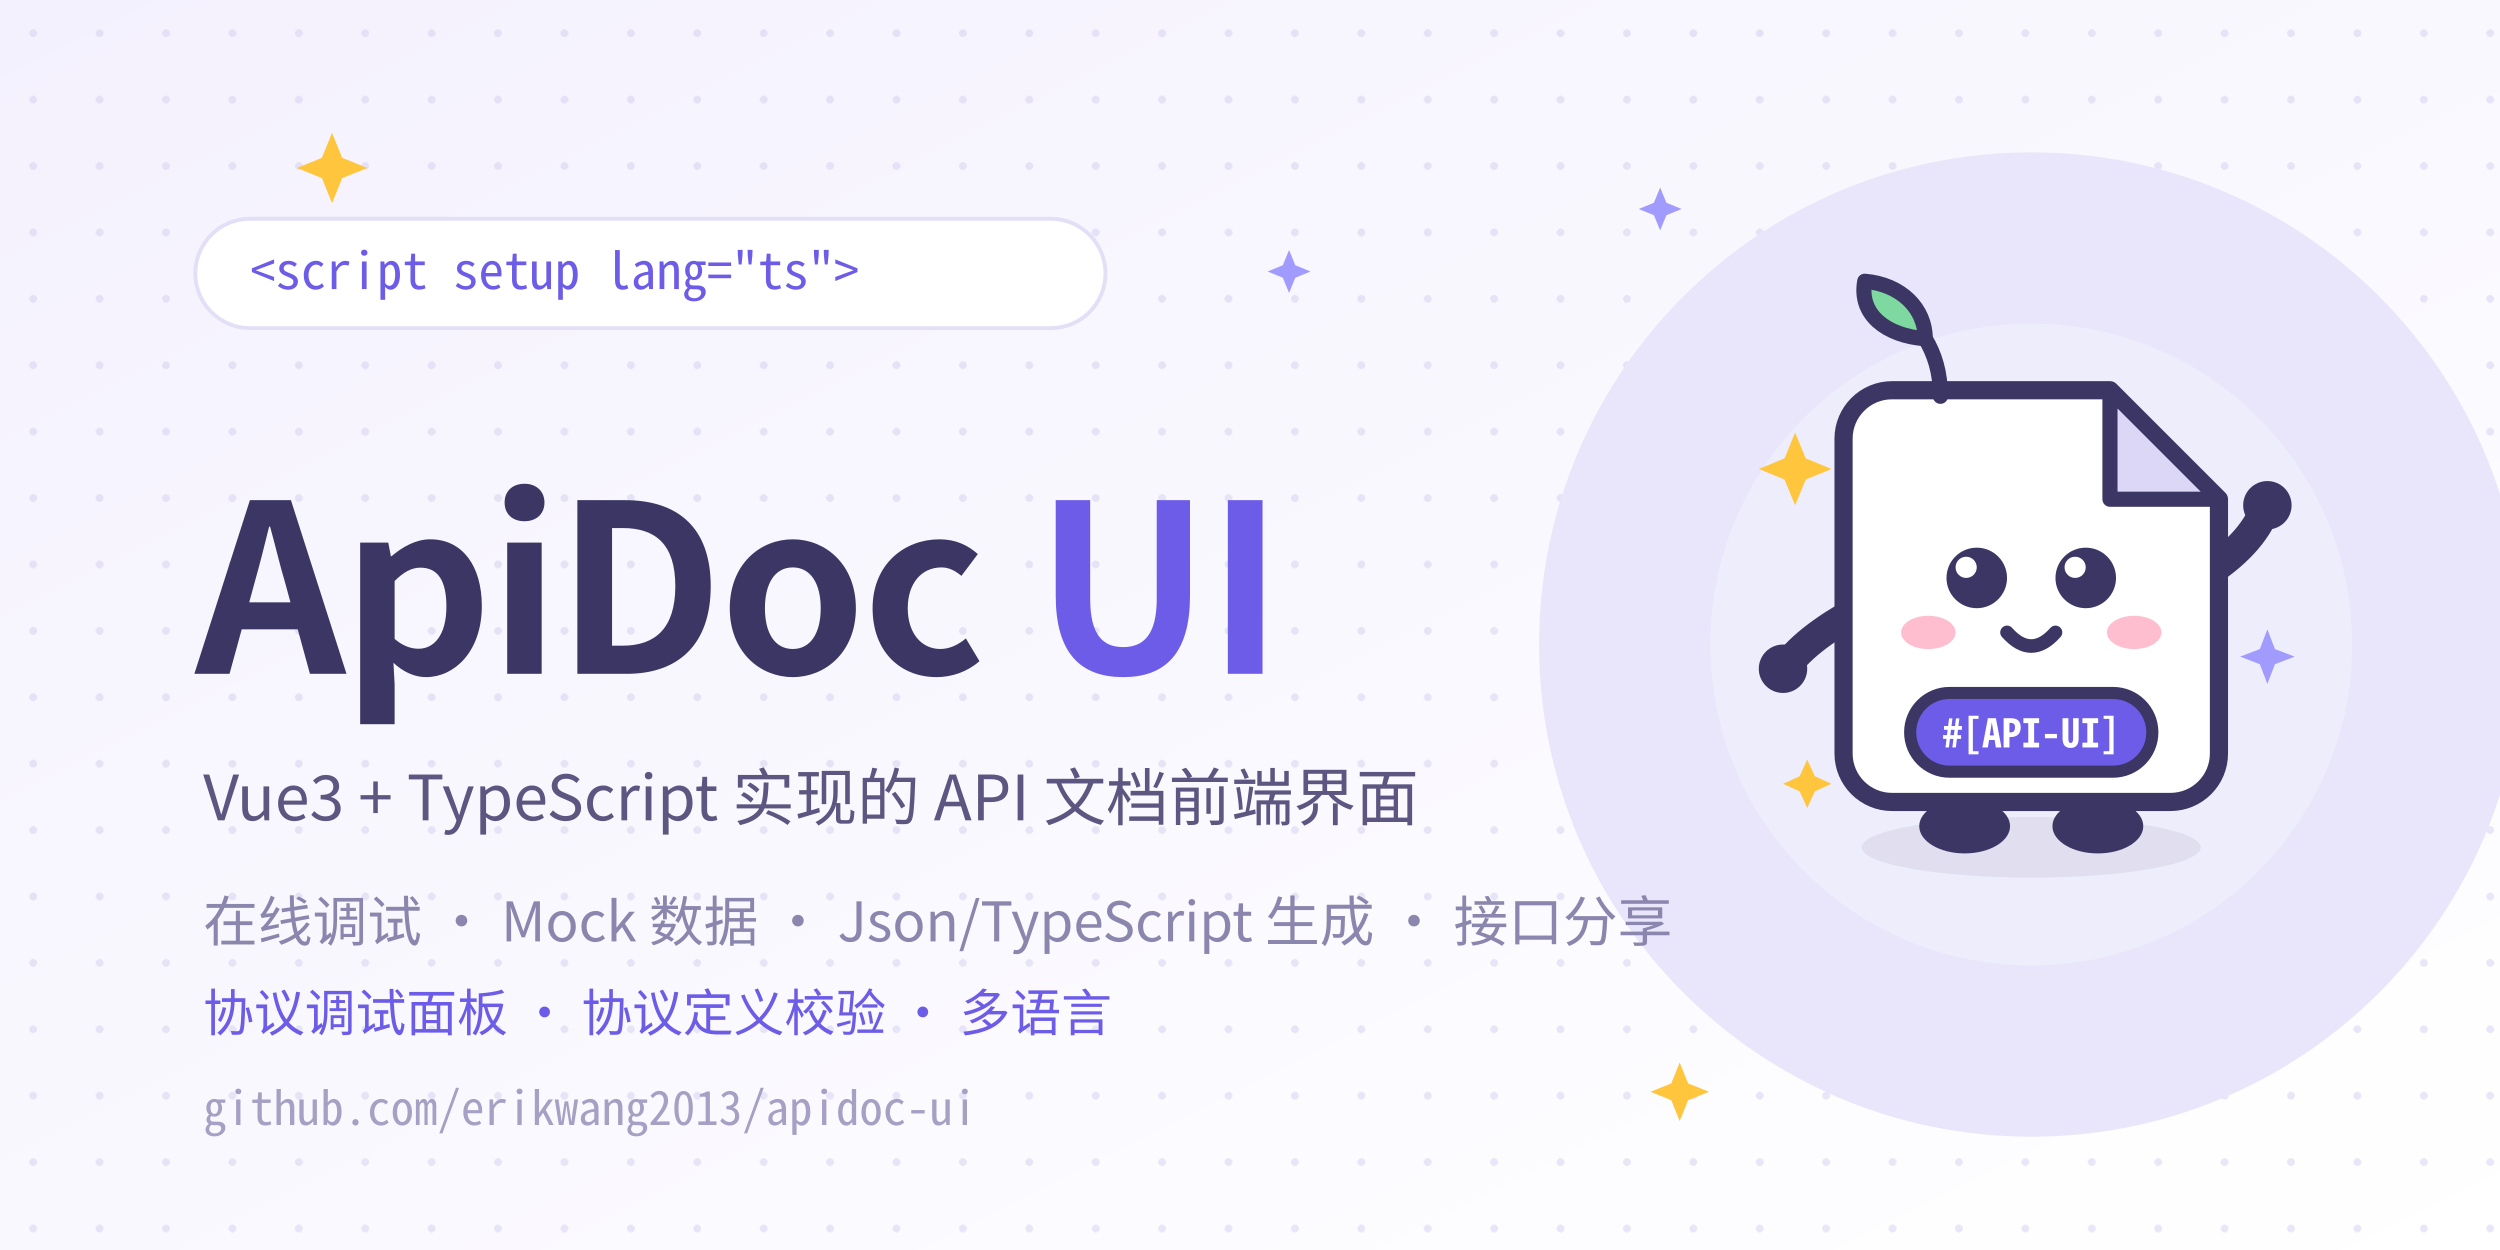
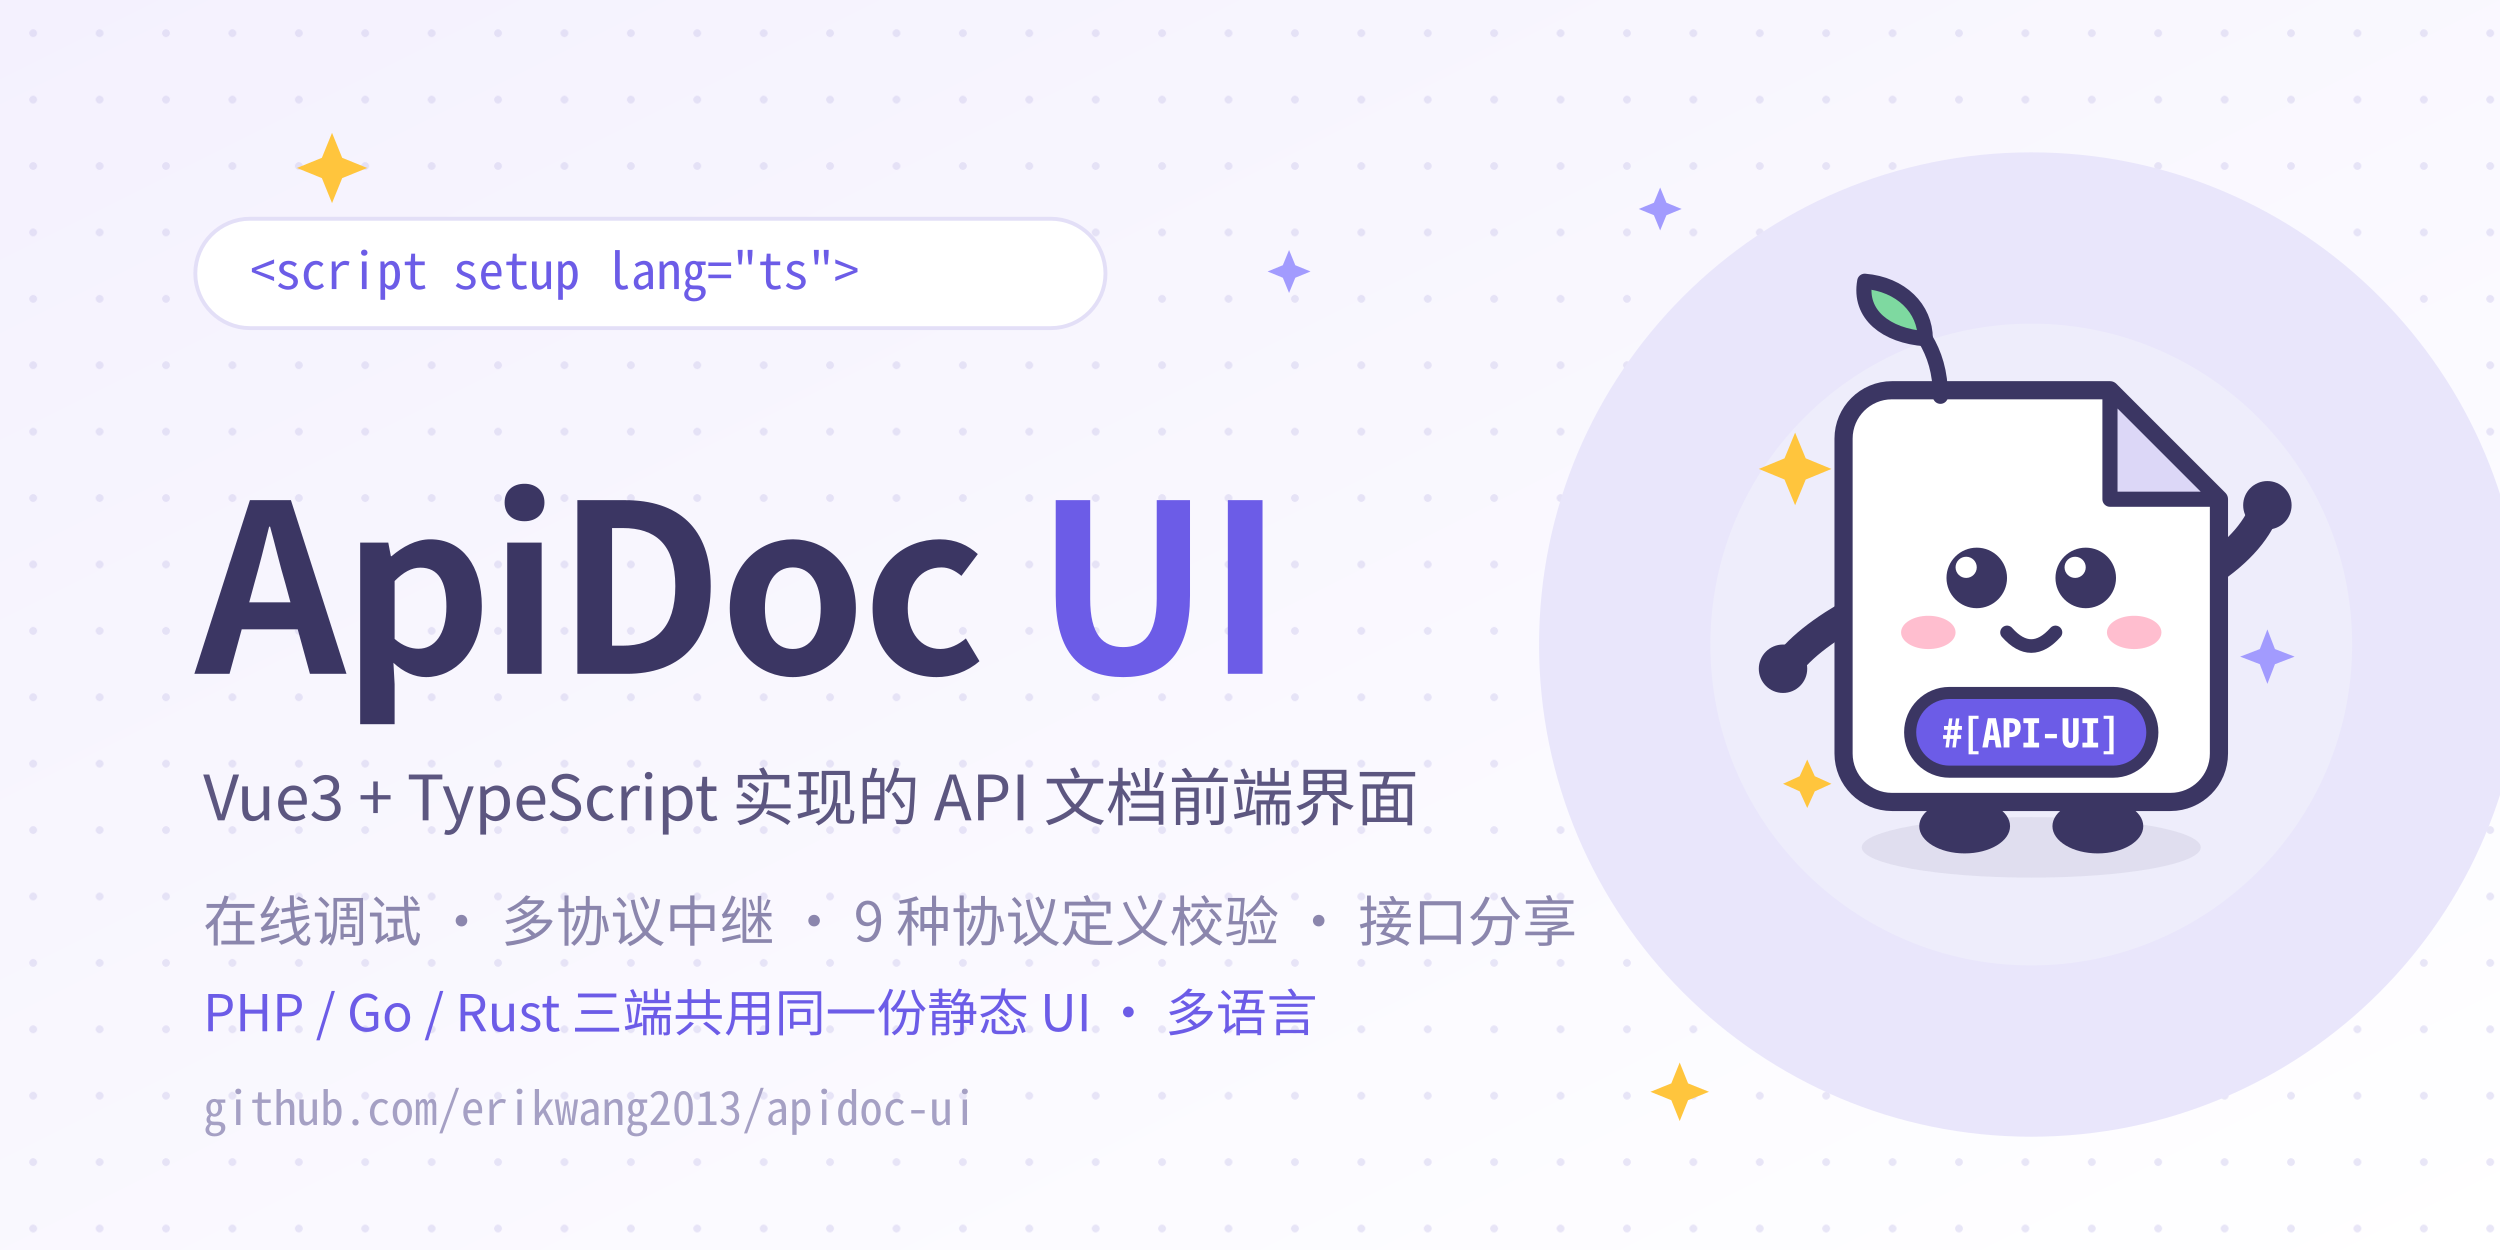
- <svg xmlns="http://www.w3.org/2000/svg" viewBox="0 0 1280 640" width="1280" height="640" role="img" aria-label="ApiDoc UI — Vue3 + TypeScript 实现的 API 文档前端界面">
+ <svg xmlns="http://www.w3.org/2000/svg" viewBox="0 0 1280 640" width="1280" height="640" role="img" aria-label="ApiDoc UI — Vue3 + TypeScript 静态 API 文档前端，PHP / Go / Rust 三端共用">
  <defs>
    <linearGradient id="bg" x1="0" y1="0" x2="1" y2="1">
      <stop offset="0" stop-color="#F4F1FE" />
      <stop offset="1" stop-color="#FFFFFF" />
    </linearGradient>
    <pattern id="dots" width="34" height="34" patternUnits="userSpaceOnUse">
      <circle cx="17" cy="17" r="2" fill="#CFC9EE" opacity=".45" />
    </pattern>
  </defs>
  <rect width="1280" height="640" fill="url(#bg)" />
  <rect width="1280" height="640" fill="url(#dots)" />
  <circle cx="1040" cy="330" r="252" fill="#E9E6FB" />
  <g transform="translate(838.5 119.2) scale(1.55)" stroke-linecap="round" stroke-linejoin="round">
    <circle cx="130" cy="136" r="106" fill="#EEEDFB" />
    <ellipse cx="130" cy="203" rx="56" ry="10" fill="#3B3663" opacity=".08" />
    <g fill="none" stroke="#3B3663" stroke-width="10">
      <path d="M 78 122 Q 58 132 50 142" />
      <path d="M 182 116 Q 200 106 206 94" />
    </g>
    <g fill="#3B3663">
      <ellipse cx="108" cy="196" rx="15" ry="9" />
      <ellipse cx="152" cy="196" rx="15" ry="9" />
    </g>
    <path d="M 84 52 H 156 L 192 88 V 172 A 16 16 0 0 1 176 188 H 84 A 16 16 0 0 1 68 172 V 68 A 16 16 0 0 1 84 52 Z" fill="#FFFFFF" stroke="#3B3663" stroke-width="6" />
    <path d="M 156 52 L 156 88 L 192 88 Z" fill="#DCD7F7" stroke="#3B3663" stroke-width="5" />
    <path d="M 100 54 C 100 46 98 40 95 35" fill="none" stroke="#3B3663" stroke-width="5" />
    <path d="M 95 35 C 82 34 73 27 75 16 C 87 17 95 25 95 35 Z" fill="#7ED9A0" stroke="#3B3663" stroke-width="5" />
    <g fill="#3B3663">
      <circle cx="112" cy="114" r="10" />
      <circle cx="148" cy="114" r="10" />
    </g>
    <g fill="#FFFFFF">
      <circle cx="108.5" cy="110.5" r="3.5" />
      <circle cx="144.5" cy="110.5" r="3.5" />
    </g>
    <g fill="#FFB3C7" opacity=".85">
      <ellipse cx="96" cy="132" rx="9" ry="5.5" />
      <ellipse cx="164" cy="132" rx="9" ry="5.5" />
    </g>
    <path d="M 122 132 Q 130 141 138 132" fill="none" stroke="#3B3663" stroke-width="4.5" />
    <rect x="90" y="152" width="80" height="26" rx="13" fill="#6C5CE7" stroke="#3B3663" stroke-width="4" />
    <text x="130" y="170" text-anchor="middle" font-family="Source Han Mono, Noto Sans Mono CJK SC, monospace" font-size="13" font-weight="700" fill="#FFFFFF">#[API-UI]</text>
    <g fill="#3B3663">
      <circle cx="48" cy="144" r="8" />
      <circle cx="208" cy="90" r="8" />
    </g>
    <g fill="#FFC53D">
      <path d="M 52 66 L 55.5 74.5 L 64 78 L 55.5 81.5 L 52 90 L 48.5 81.5 L 40 78 L 48.5 74.5 Z" />
      <path d="M 56 174 L 58.5 179.5 L 64 182 L 58.5 184.5 L 56 190 L 53.5 184.5 L 48 182 L 53.5 179.5 Z" />
    </g>
    <path d="M 208 131 L 210.5 137.5 L 217 140 L 210.5 142.5 L 208 149 L 205.5 142.5 L 199 140 L 205.5 137.5 Z" fill="#A29BFE" />
  </g>
  <g fill="#FFC53D">
    <path d="M 170 68 L 175.2 80.8 L 188 86 L 175.2 91.2 L 170 104 L 164.8 91.2 L 152 86 L 164.8 80.8 Z" />
    <path d="M 860 544 L 864.3 554.7 L 875 559 L 864.3 563.3 L 860 574 L 855.7 563.3 L 845 559 L 855.7 554.7 Z" />
  </g>
  <g fill="#A29BFE">
    <path d="M 850 96 L 853.2 103.8 L 861 107 L 853.2 110.2 L 850 118 L 846.8 110.2 L 839 107 L 846.8 103.8 Z" />
    <path d="M 660 128 L 663.2 135.8 L 671 139 L 663.2 142.2 L 660 150 L 656.8 142.2 L 649 139 L 656.8 135.8 Z" />
  </g>
  <rect x="100" y="112" width="466" height="56" rx="28" fill="#FFFFFF" stroke="#E3DFF7" stroke-width="2" />
  <text x="128" y="148" font-family="Source Han Mono, Noto Sans Mono CJK SC, monospace" font-size="26" fill="#6C5CE7">&lt;script setup lang="ts"&gt;</text>
  <text x="100" y="345" font-family="Noto Sans CJK SC, sans-serif" font-size="120" font-weight="700" letter-spacing="-2" fill="#3B3663">ApiDoc <tspan fill="#6C5CE7">UI</tspan>
  </text>
  <text x="104" y="420" font-family="Noto Sans CJK SC, sans-serif" font-size="32" fill="#5C5680">Vue3 + TypeScript 实现的 API 文档前端界面</text>
-   <text x="104" y="482" font-family="Noto Sans CJK SC, sans-serif" font-size="28" fill="#8B86AD">在线调试 · Mock 数据 · Json/TypeScript 生成 · 接口分享</text>
-   <text x="104" y="528" font-family="Noto Sans CJK SC, sans-serif" font-size="26" fill="#6C5CE7">协议调试面板 · 协议定义校验 · 多语言</text>
+   <text x="104" y="482" font-family="Noto Sans CJK SC, sans-serif" font-size="28" fill="#8B86AD">在线调试 · 多协议中继 · 9 种协议定义校验 · 接口分享</text>
+   <text x="104" y="528" font-family="Noto Sans CJK SC, sans-serif" font-size="26" fill="#6C5CE7">PHP / Go / Rust 三端共用同一份静态 UI · 多语言</text>
  <text x="104" y="576" font-family="Source Han Mono, Noto Sans Mono CJK SC, monospace" font-size="24" fill="#A5A0C4">github.com/erikwang2013/apidoc-ui</text>
</svg>
